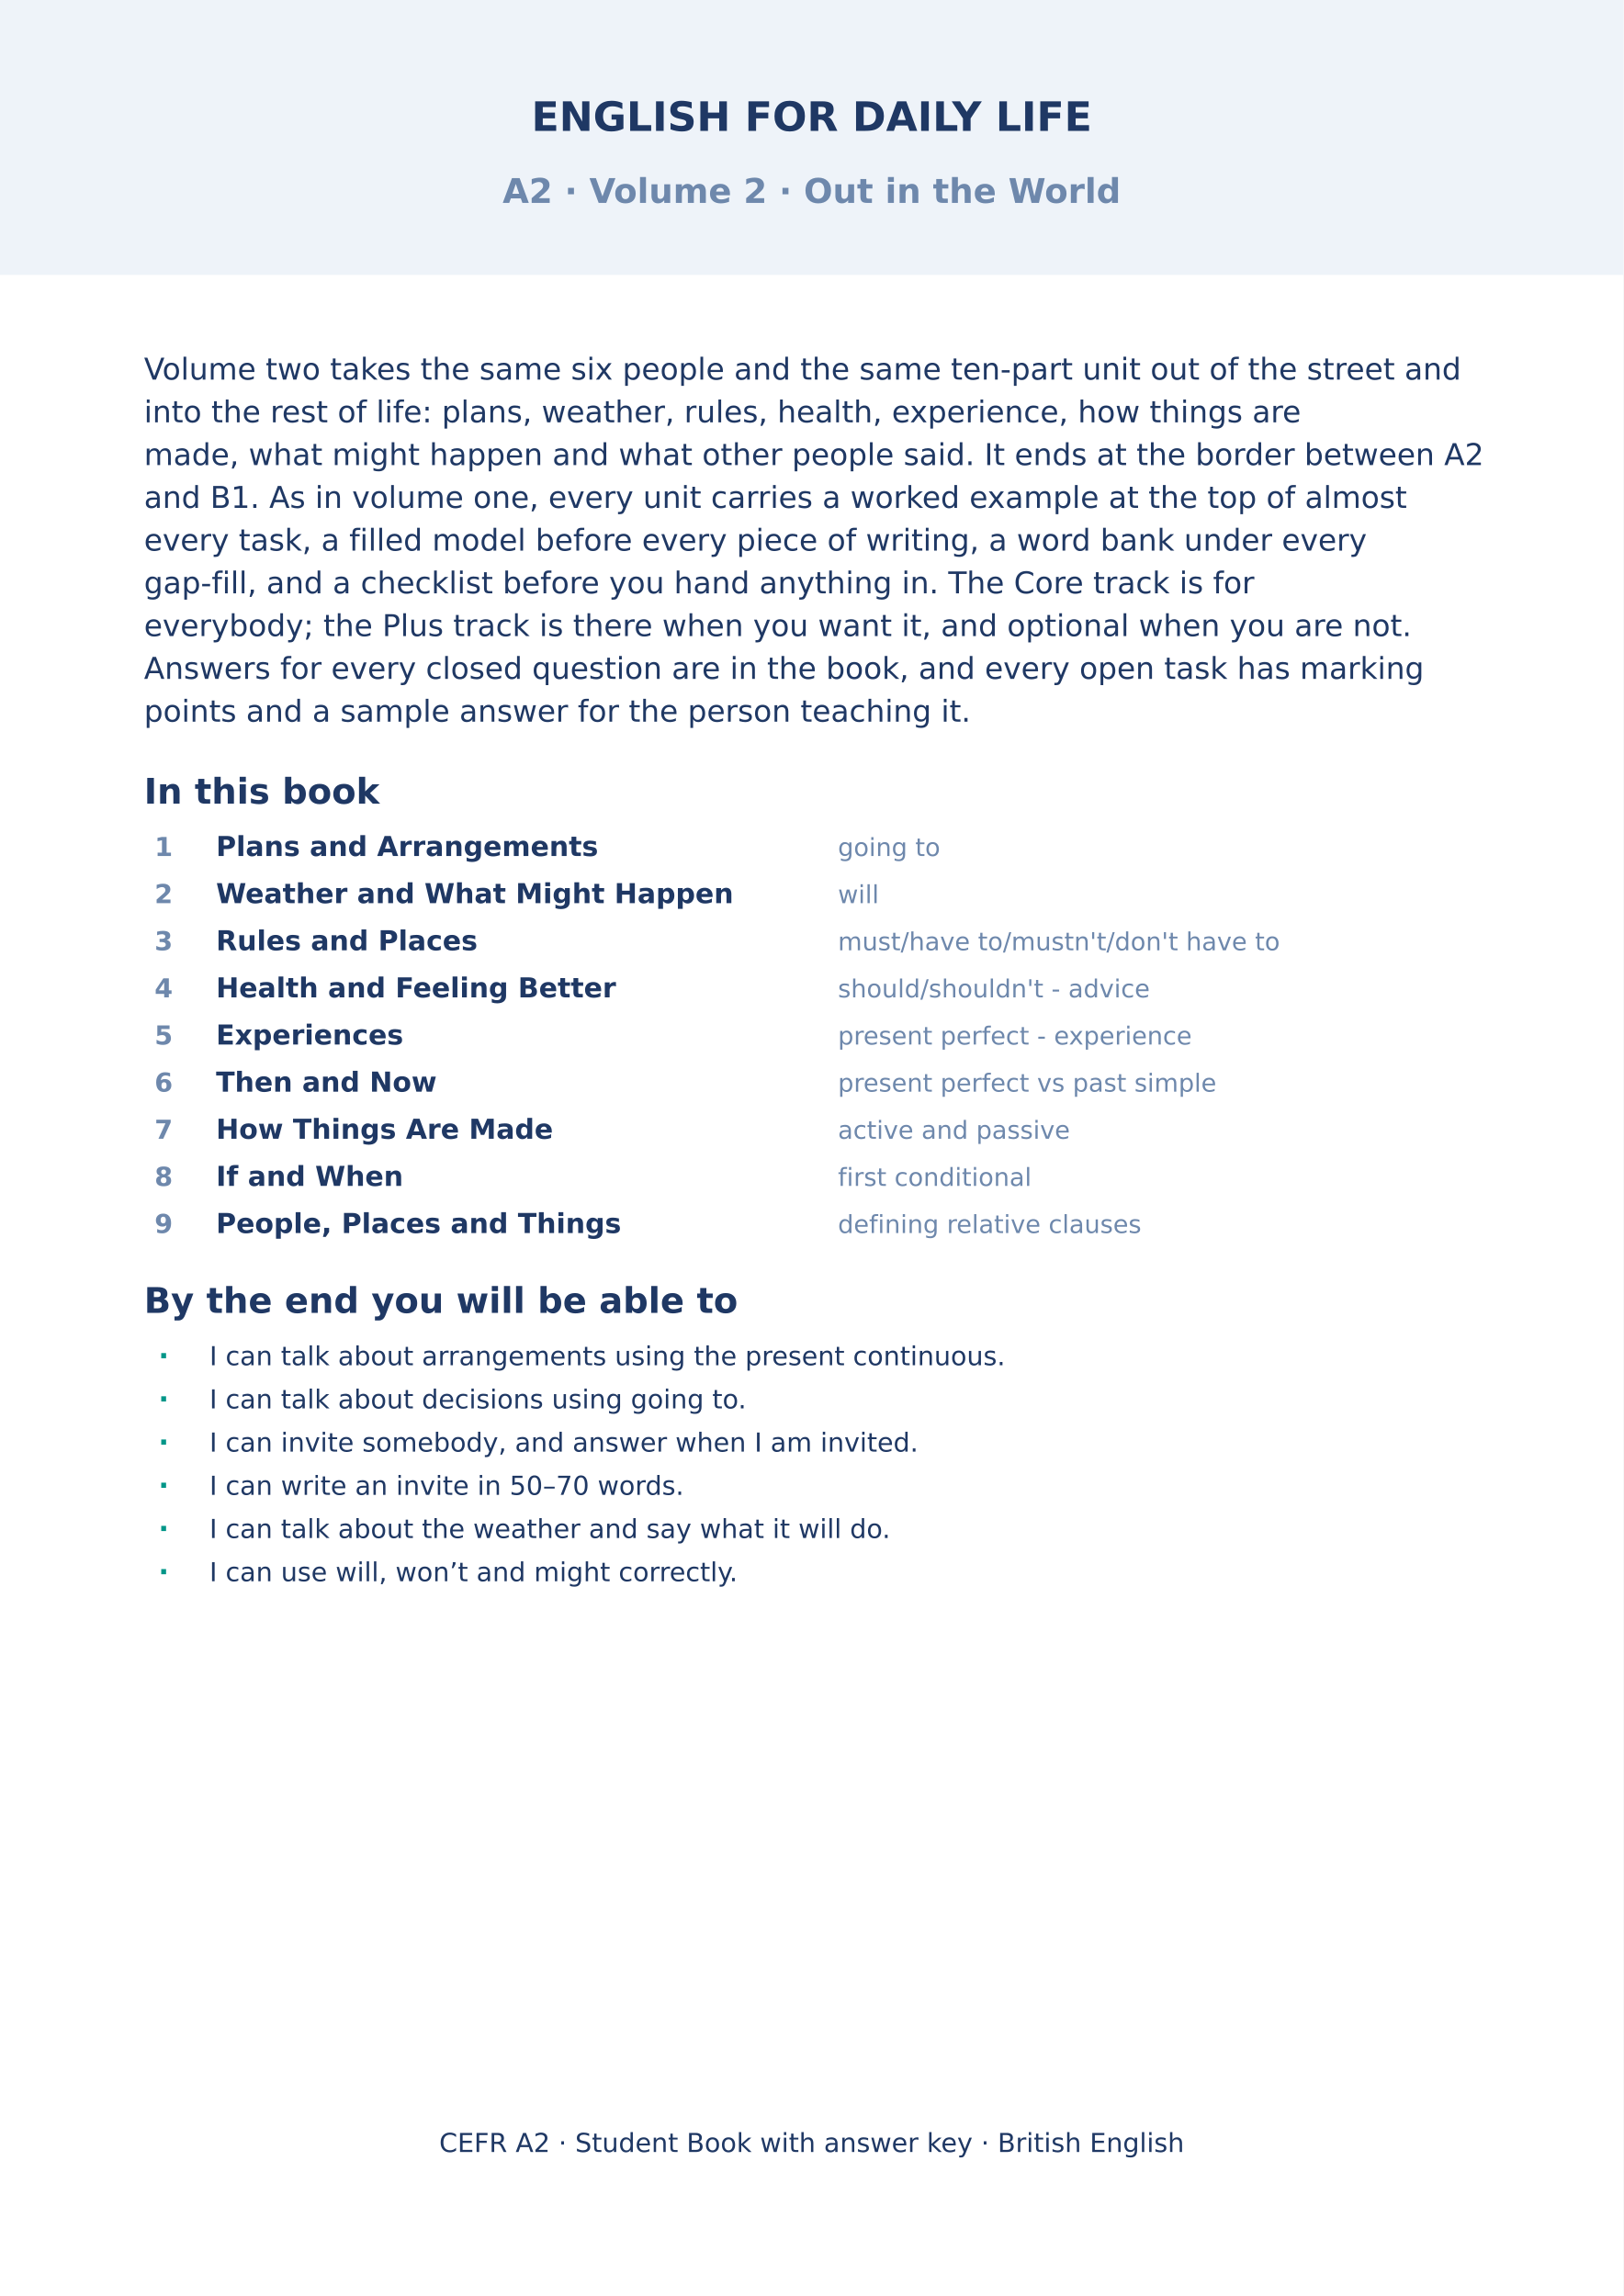
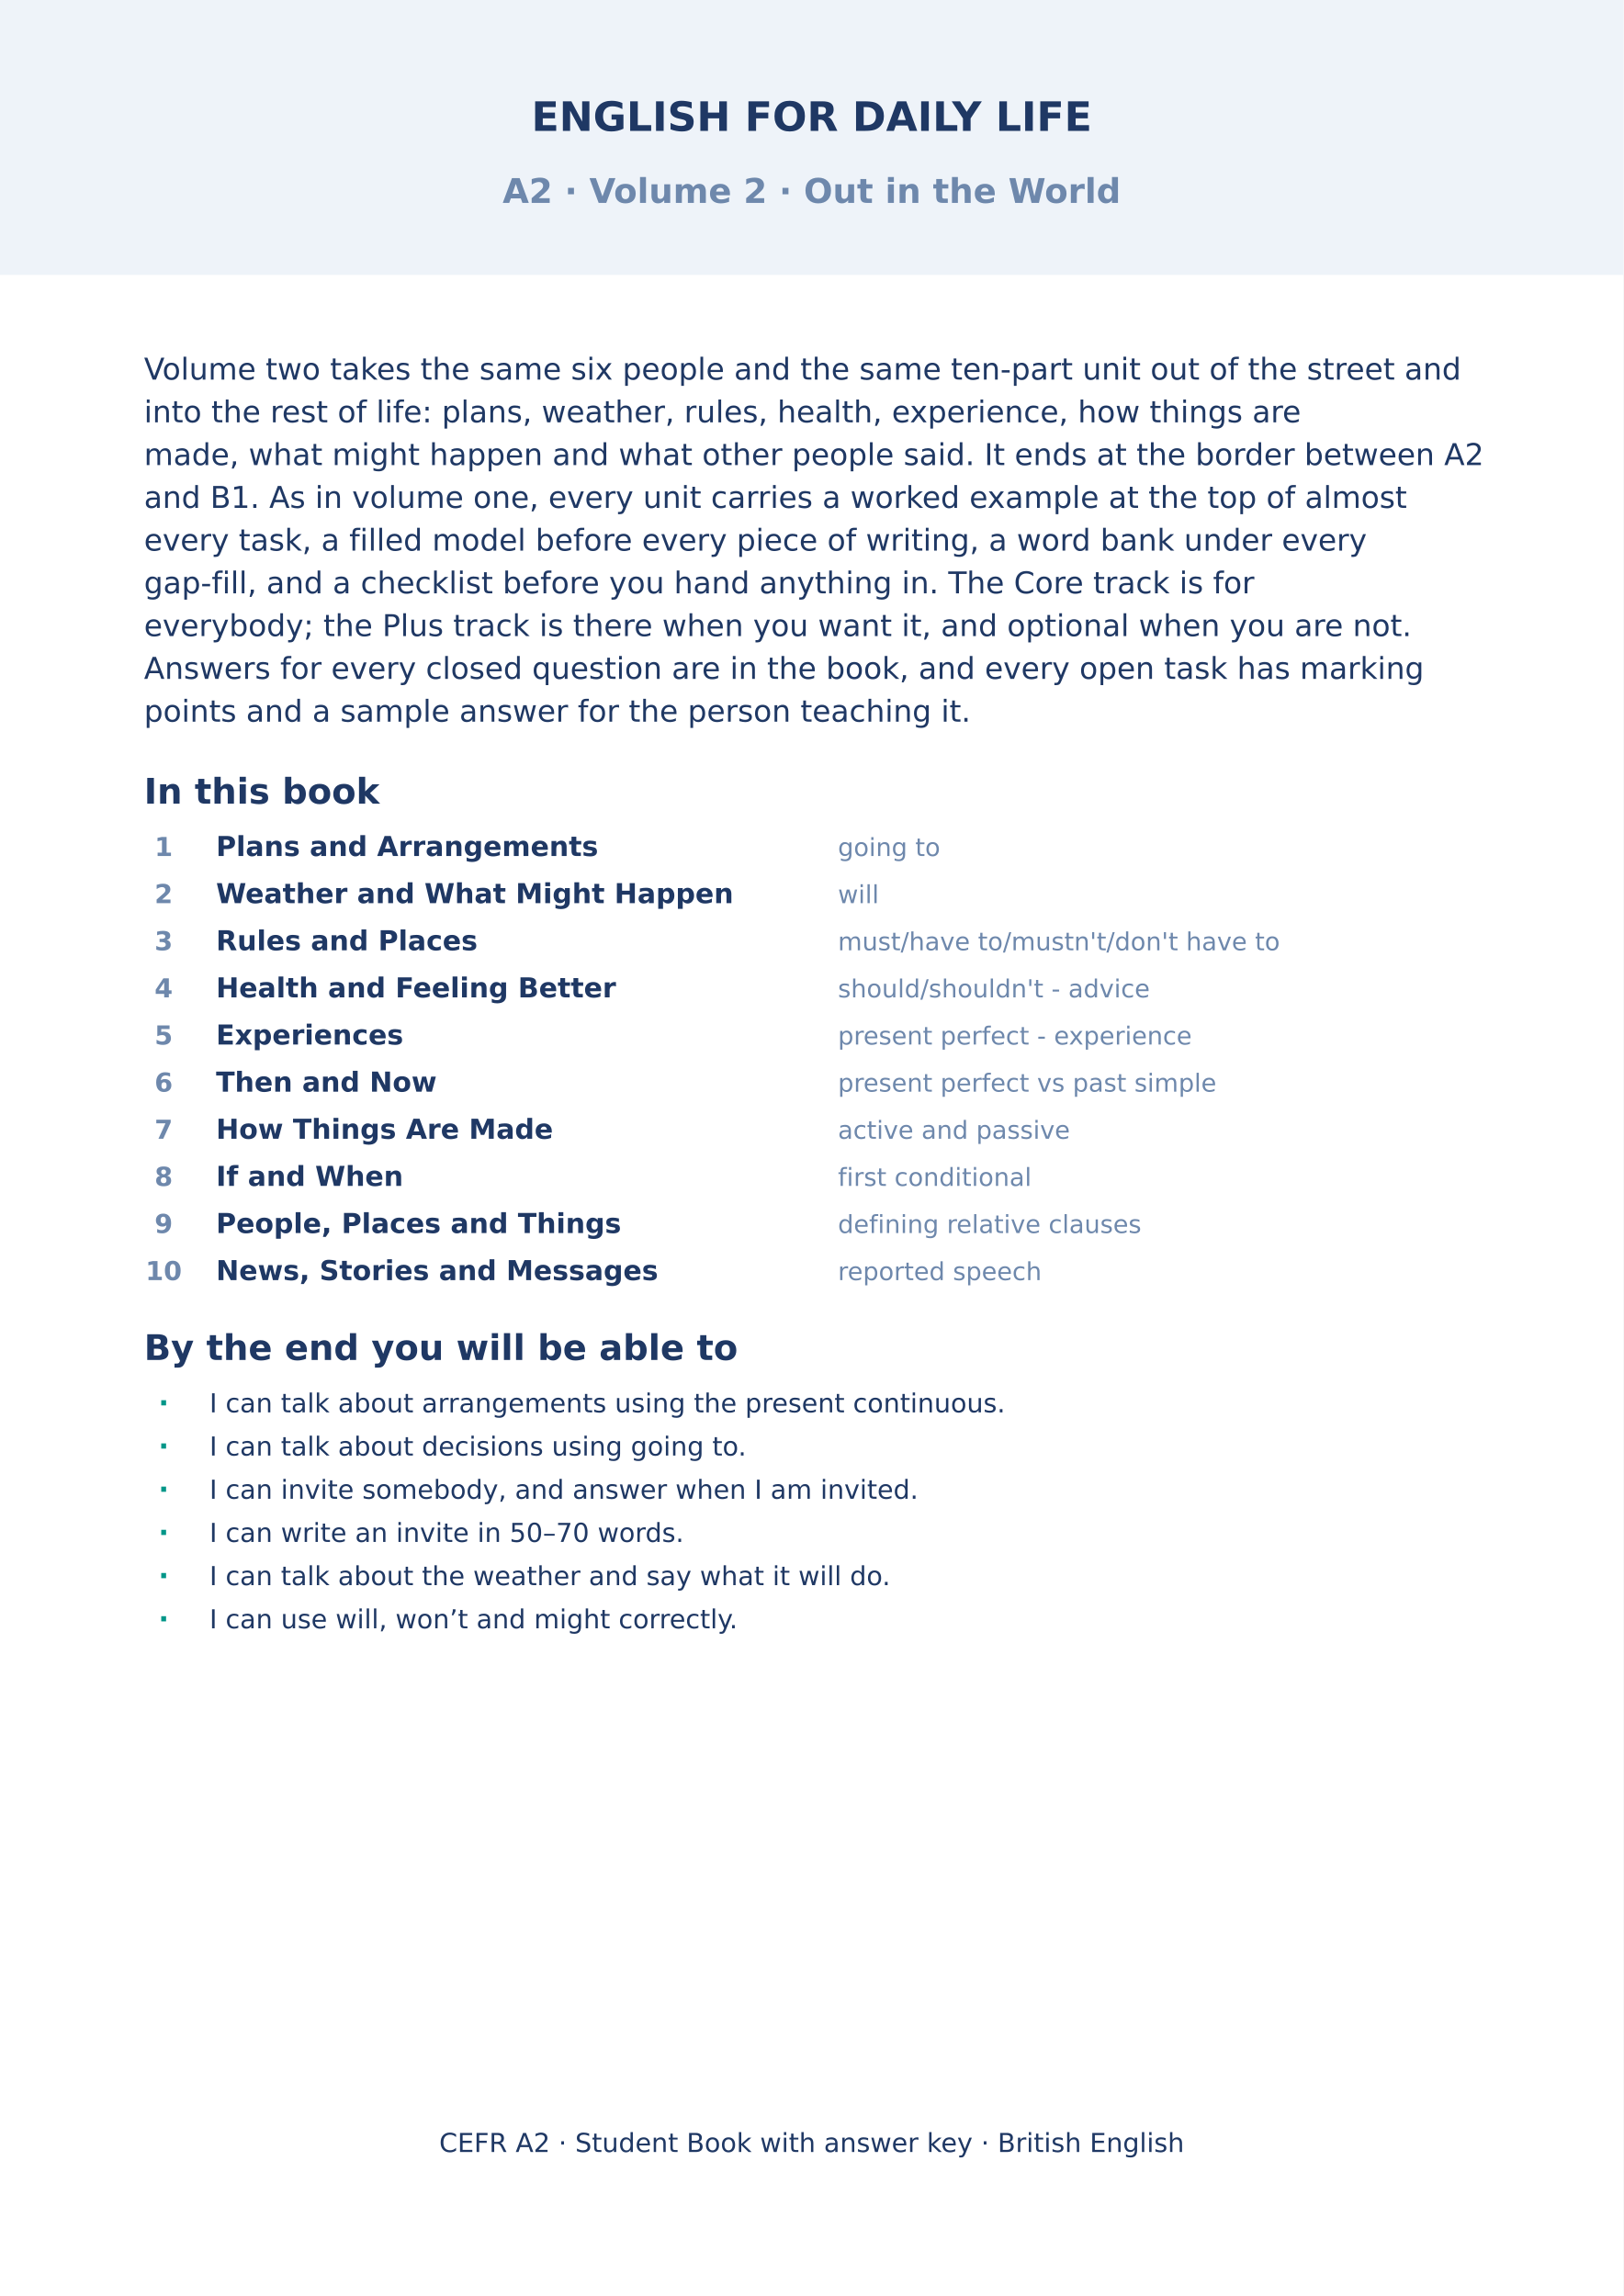
<svg xmlns="http://www.w3.org/2000/svg" width="2480" height="3508" viewBox="0 0 2480 3508">
  <rect width="2480" height="3508" fill="#FFFFFF" />
  <rect x="0.0" y="0.0" width="2480.0" height="420.0" rx="0" fill="#EEF3F9" stroke="#EEF3F9" stroke-width="0" />
  <text x="1240.0" y="200.0" font-family="DejaVu Sans" font-size="62" font-weight="bold" fill="#1F3864" text-anchor="middle">ENGLISH FOR DAILY LIFE</text>
  <text x="1240.0" y="310.0" font-family="DejaVu Sans" font-size="52" font-weight="bold" fill="#6E88AC" text-anchor="middle">A2 · Volume 2 · Out in the World</text>
  <text x="220.0" y="580.0" font-family="DejaVu Sans" font-size="46" font-weight="normal" fill="#1F3864" text-anchor="start">Volume two takes the same six people and the same ten-part unit out of the street and</text>
  <text x="220.0" y="645.3" font-family="DejaVu Sans" font-size="46" font-weight="normal" fill="#1F3864" text-anchor="start">into the rest of life: plans, weather, rules, health, experience, how things are</text>
  <text x="220.0" y="710.6" font-family="DejaVu Sans" font-size="46" font-weight="normal" fill="#1F3864" text-anchor="start">made, what might happen and what other people said. It ends at the border between A2</text>
  <text x="220.0" y="776.0" font-family="DejaVu Sans" font-size="46" font-weight="normal" fill="#1F3864" text-anchor="start">and B1. As in volume one, every unit carries a worked example at the top of almost</text>
  <text x="220.0" y="841.3" font-family="DejaVu Sans" font-size="46" font-weight="normal" fill="#1F3864" text-anchor="start">every task, a filled model before every piece of writing, a word bank under every</text>
  <text x="220.0" y="906.6" font-family="DejaVu Sans" font-size="46" font-weight="normal" fill="#1F3864" text-anchor="start">gap-fill, and a checklist before you hand anything in. The Core track is for</text>
  <text x="220.0" y="971.9" font-family="DejaVu Sans" font-size="46" font-weight="normal" fill="#1F3864" text-anchor="start">everybody; the Plus track is there when you want it, and optional when you are not.</text>
  <text x="220.0" y="1037.2" font-family="DejaVu Sans" font-size="46" font-weight="normal" fill="#1F3864" text-anchor="start">Answers for every closed question are in the book, and every open task has marking</text>
  <text x="220.0" y="1102.6" font-family="DejaVu Sans" font-size="46" font-weight="normal" fill="#1F3864" text-anchor="start">points and a sample answer for the person teaching it.</text>
  <text x="220.0" y="1227.9" font-family="DejaVu Sans" font-size="54" font-weight="bold" fill="#1F3864" text-anchor="start">In this book</text>
  <text x="250.0" y="1307.9" font-family="DejaVu Sans" font-size="40" font-weight="bold" fill="#6E88AC" text-anchor="middle">1</text>
  <text x="330.0" y="1307.9" font-family="DejaVu Sans" font-size="42" font-weight="bold" fill="#1F3864" text-anchor="start">Plans and Arrangements</text>
  <text x="1280.0" y="1307.9" font-family="DejaVu Sans" font-size="38" font-weight="normal" fill="#6E88AC" text-anchor="start">going to</text>
  <text x="250.0" y="1379.9" font-family="DejaVu Sans" font-size="40" font-weight="bold" fill="#6E88AC" text-anchor="middle">2</text>
  <text x="330.0" y="1379.9" font-family="DejaVu Sans" font-size="42" font-weight="bold" fill="#1F3864" text-anchor="start">Weather and What Might Happen</text>
  <text x="1280.0" y="1379.9" font-family="DejaVu Sans" font-size="38" font-weight="normal" fill="#6E88AC" text-anchor="start">will</text>
  <text x="250.0" y="1451.9" font-family="DejaVu Sans" font-size="40" font-weight="bold" fill="#6E88AC" text-anchor="middle">3</text>
  <text x="330.0" y="1451.9" font-family="DejaVu Sans" font-size="42" font-weight="bold" fill="#1F3864" text-anchor="start">Rules and Places</text>
  <text x="1280.0" y="1451.9" font-family="DejaVu Sans" font-size="38" font-weight="normal" fill="#6E88AC" text-anchor="start">must/have to/mustn't/don't have to</text>
  <text x="250.0" y="1523.9" font-family="DejaVu Sans" font-size="40" font-weight="bold" fill="#6E88AC" text-anchor="middle">4</text>
  <text x="330.0" y="1523.9" font-family="DejaVu Sans" font-size="42" font-weight="bold" fill="#1F3864" text-anchor="start">Health and Feeling Better</text>
  <text x="1280.0" y="1523.9" font-family="DejaVu Sans" font-size="38" font-weight="normal" fill="#6E88AC" text-anchor="start">should/shouldn't - advice</text>
  <text x="250.0" y="1595.9" font-family="DejaVu Sans" font-size="40" font-weight="bold" fill="#6E88AC" text-anchor="middle">5</text>
  <text x="330.0" y="1595.9" font-family="DejaVu Sans" font-size="42" font-weight="bold" fill="#1F3864" text-anchor="start">Experiences</text>
  <text x="1280.0" y="1595.9" font-family="DejaVu Sans" font-size="38" font-weight="normal" fill="#6E88AC" text-anchor="start">present perfect - experience</text>
  <text x="250.0" y="1667.9" font-family="DejaVu Sans" font-size="40" font-weight="bold" fill="#6E88AC" text-anchor="middle">6</text>
  <text x="330.0" y="1667.9" font-family="DejaVu Sans" font-size="42" font-weight="bold" fill="#1F3864" text-anchor="start">Then and Now</text>
  <text x="1280.0" y="1667.9" font-family="DejaVu Sans" font-size="38" font-weight="normal" fill="#6E88AC" text-anchor="start">present perfect vs past simple</text>
  <text x="250.0" y="1739.9" font-family="DejaVu Sans" font-size="40" font-weight="bold" fill="#6E88AC" text-anchor="middle">7</text>
  <text x="330.0" y="1739.9" font-family="DejaVu Sans" font-size="42" font-weight="bold" fill="#1F3864" text-anchor="start">How Things Are Made</text>
  <text x="1280.0" y="1739.9" font-family="DejaVu Sans" font-size="38" font-weight="normal" fill="#6E88AC" text-anchor="start">active and passive</text>
  <text x="250.0" y="1811.9" font-family="DejaVu Sans" font-size="40" font-weight="bold" fill="#6E88AC" text-anchor="middle">8</text>
  <text x="330.0" y="1811.9" font-family="DejaVu Sans" font-size="42" font-weight="bold" fill="#1F3864" text-anchor="start">If and When</text>
  <text x="1280.0" y="1811.9" font-family="DejaVu Sans" font-size="38" font-weight="normal" fill="#6E88AC" text-anchor="start">first conditional</text>
  <text x="250.0" y="1883.9" font-family="DejaVu Sans" font-size="40" font-weight="bold" fill="#6E88AC" text-anchor="middle">9</text>
  <text x="330.0" y="1883.9" font-family="DejaVu Sans" font-size="42" font-weight="bold" fill="#1F3864" text-anchor="start">People, Places and Things</text>
  <text x="1280.0" y="1883.9" font-family="DejaVu Sans" font-size="38" font-weight="normal" fill="#6E88AC" text-anchor="start">defining relative clauses</text>
-   <text x="220.0" y="2005.9" font-family="DejaVu Sans" font-size="54" font-weight="bold" fill="#1F3864" text-anchor="start">By the end you will be able to</text>
-   <text x="250.0" y="2085.9" font-family="DejaVu Sans" font-size="42" font-weight="bold" fill="#009688" text-anchor="middle">·</text>
-   <text x="320.0" y="2085.9" font-family="DejaVu Sans" font-size="40" font-weight="normal" fill="#1F3864" text-anchor="start">I can talk about arrangements using the present continuous.</text>
-   <text x="250.0" y="2151.9" font-family="DejaVu Sans" font-size="42" font-weight="bold" fill="#009688" text-anchor="middle">·</text>
-   <text x="320.0" y="2151.9" font-family="DejaVu Sans" font-size="40" font-weight="normal" fill="#1F3864" text-anchor="start">I can talk about decisions using going to.</text>
-   <text x="250.0" y="2217.9" font-family="DejaVu Sans" font-size="42" font-weight="bold" fill="#009688" text-anchor="middle">·</text>
-   <text x="320.0" y="2217.9" font-family="DejaVu Sans" font-size="40" font-weight="normal" fill="#1F3864" text-anchor="start">I can invite somebody, and answer when I am invited.</text>
-   <text x="250.0" y="2283.9" font-family="DejaVu Sans" font-size="42" font-weight="bold" fill="#009688" text-anchor="middle">·</text>
-   <text x="320.0" y="2283.9" font-family="DejaVu Sans" font-size="40" font-weight="normal" fill="#1F3864" text-anchor="start">I can write an invite in 50–70 words.</text>
-   <text x="250.0" y="2349.9" font-family="DejaVu Sans" font-size="42" font-weight="bold" fill="#009688" text-anchor="middle">·</text>
-   <text x="320.0" y="2349.9" font-family="DejaVu Sans" font-size="40" font-weight="normal" fill="#1F3864" text-anchor="start">I can talk about the weather and say what it will do.</text>
-   <text x="250.0" y="2415.9" font-family="DejaVu Sans" font-size="42" font-weight="bold" fill="#009688" text-anchor="middle">·</text>
-   <text x="320.0" y="2415.9" font-family="DejaVu Sans" font-size="40" font-weight="normal" fill="#1F3864" text-anchor="start">I can use will, won’t and might correctly.</text>
+   <text x="250.0" y="1955.9" font-family="DejaVu Sans" font-size="40" font-weight="bold" fill="#6E88AC" text-anchor="middle">10</text>
+   <text x="330.0" y="1955.9" font-family="DejaVu Sans" font-size="42" font-weight="bold" fill="#1F3864" text-anchor="start">News, Stories and Messages</text>
+   <text x="1280.0" y="1955.9" font-family="DejaVu Sans" font-size="38" font-weight="normal" fill="#6E88AC" text-anchor="start">reported speech</text>
+   <text x="220.0" y="2077.9" font-family="DejaVu Sans" font-size="54" font-weight="bold" fill="#1F3864" text-anchor="start">By the end you will be able to</text>
+   <text x="250.0" y="2157.9" font-family="DejaVu Sans" font-size="42" font-weight="bold" fill="#009688" text-anchor="middle">·</text>
+   <text x="320.0" y="2157.9" font-family="DejaVu Sans" font-size="40" font-weight="normal" fill="#1F3864" text-anchor="start">I can talk about arrangements using the present continuous.</text>
+   <text x="250.0" y="2223.9" font-family="DejaVu Sans" font-size="42" font-weight="bold" fill="#009688" text-anchor="middle">·</text>
+   <text x="320.0" y="2223.9" font-family="DejaVu Sans" font-size="40" font-weight="normal" fill="#1F3864" text-anchor="start">I can talk about decisions using going to.</text>
+   <text x="250.0" y="2289.9" font-family="DejaVu Sans" font-size="42" font-weight="bold" fill="#009688" text-anchor="middle">·</text>
+   <text x="320.0" y="2289.9" font-family="DejaVu Sans" font-size="40" font-weight="normal" fill="#1F3864" text-anchor="start">I can invite somebody, and answer when I am invited.</text>
+   <text x="250.0" y="2355.9" font-family="DejaVu Sans" font-size="42" font-weight="bold" fill="#009688" text-anchor="middle">·</text>
+   <text x="320.0" y="2355.9" font-family="DejaVu Sans" font-size="40" font-weight="normal" fill="#1F3864" text-anchor="start">I can write an invite in 50–70 words.</text>
+   <text x="250.0" y="2421.9" font-family="DejaVu Sans" font-size="42" font-weight="bold" fill="#009688" text-anchor="middle">·</text>
+   <text x="320.0" y="2421.9" font-family="DejaVu Sans" font-size="40" font-weight="normal" fill="#1F3864" text-anchor="start">I can talk about the weather and say what it will do.</text>
+   <text x="250.0" y="2487.9" font-family="DejaVu Sans" font-size="42" font-weight="bold" fill="#009688" text-anchor="middle">·</text>
+   <text x="320.0" y="2487.9" font-family="DejaVu Sans" font-size="40" font-weight="normal" fill="#1F3864" text-anchor="start">I can use will, won’t and might correctly.</text>
  <text x="1240.0" y="3288.0" font-family="DejaVu Sans" font-size="40" font-weight="normal" fill="#1F3864" text-anchor="middle">CEFR A2 · Student Book with answer key · British English</text>
</svg>
